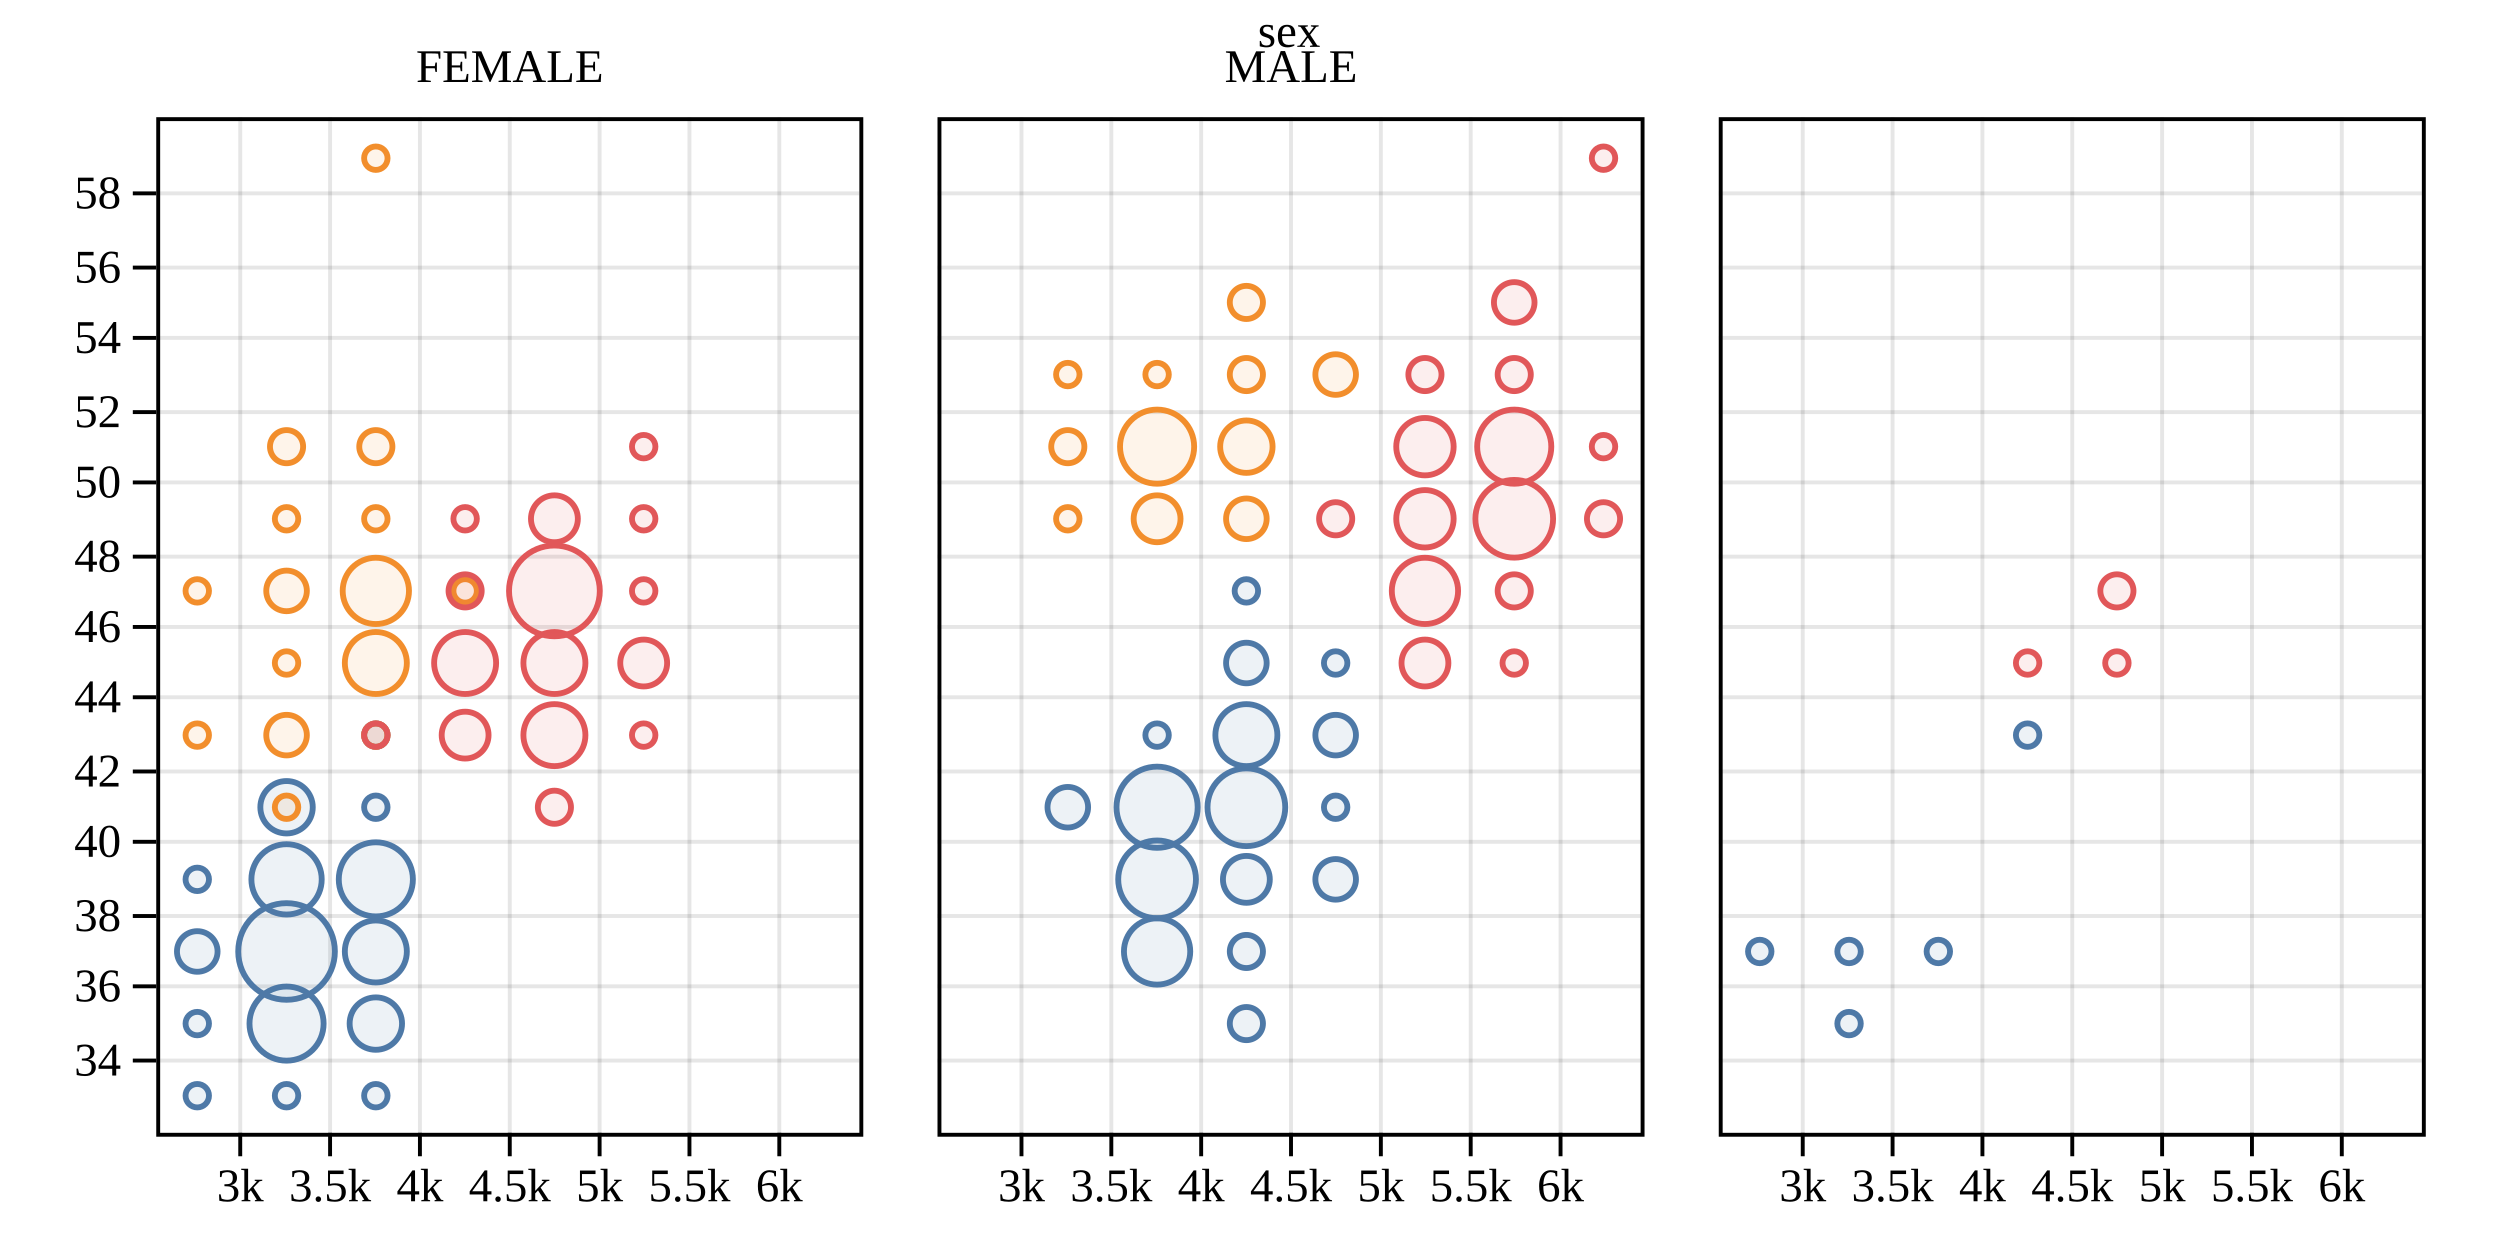
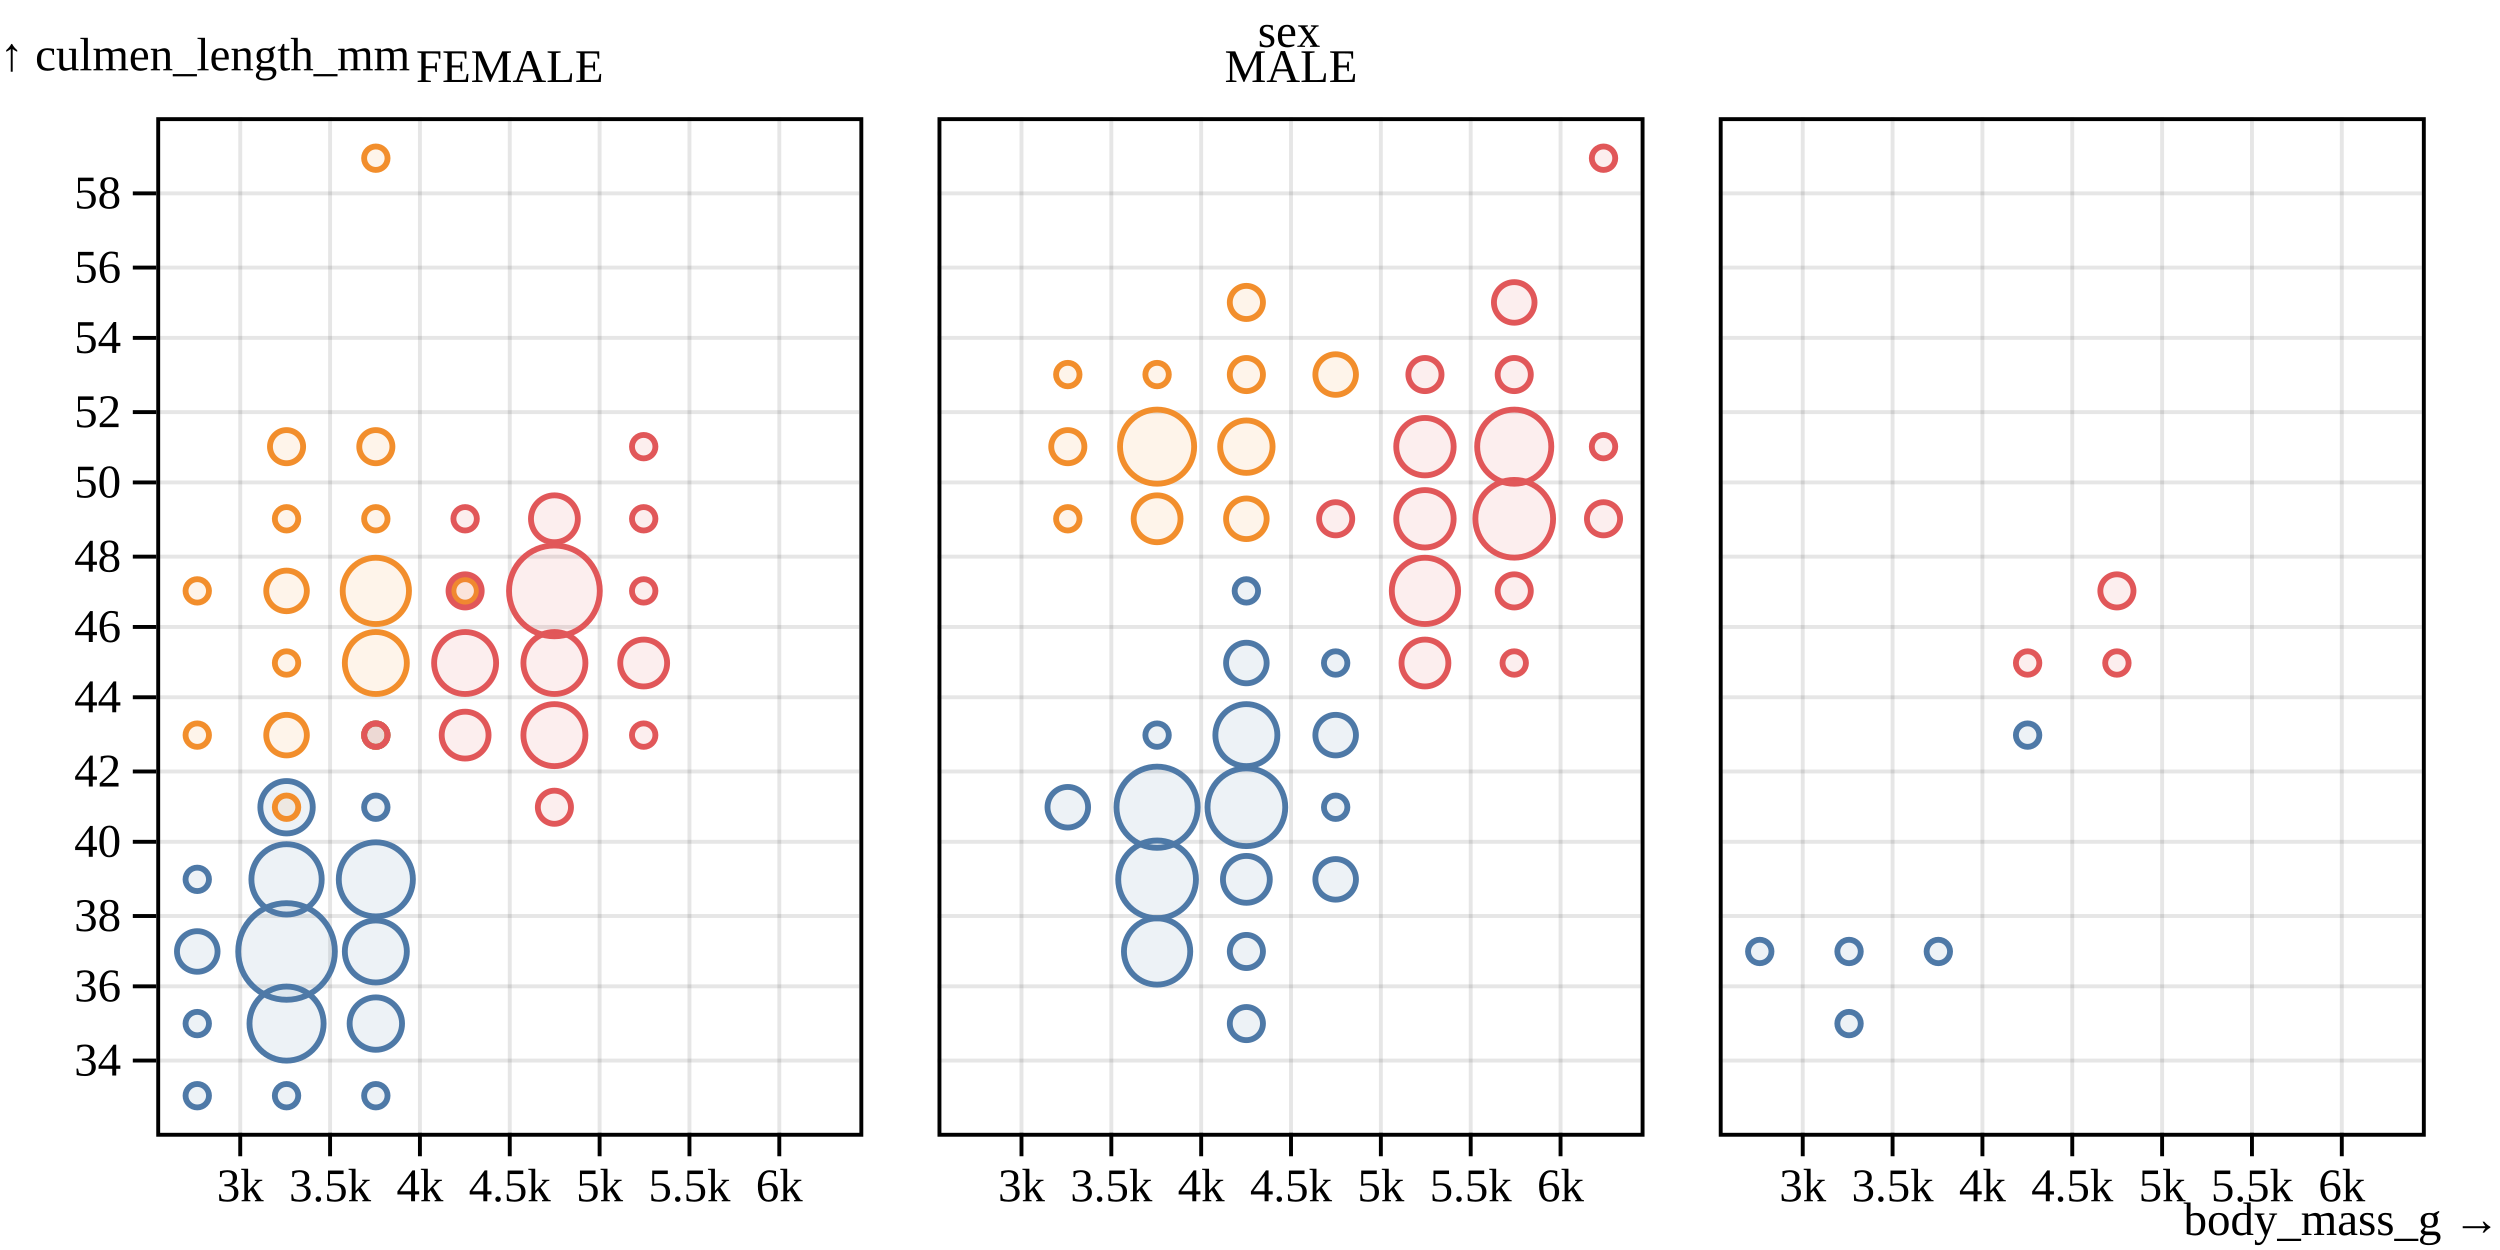
<svg xmlns="http://www.w3.org/2000/svg" class="plot" fill="currentColor" text-anchor="middle" width="640" height="320" viewBox="0 0 640 320">
  <g transform="translate(40,0)" fill="none" text-anchor="end">
    <g class="tick" opacity="1" transform="translate(0,271.5)">
      <line stroke="currentColor" x2="-6" />
      <text fill="currentColor" x="-9" dy="0.32em">34</text>
      <path stroke="currentColor" stroke-opacity="0.1" d="M0,0h180M200,0h180M400,0h180" />
    </g>
    <g class="tick" opacity="1" transform="translate(0,252.5)">
      <line stroke="currentColor" x2="-6" />
      <text fill="currentColor" x="-9" dy="0.32em">36</text>
      <path stroke="currentColor" stroke-opacity="0.1" d="M0,0h180M200,0h180M400,0h180" />
    </g>
    <g class="tick" opacity="1" transform="translate(0,234.5)">
      <line stroke="currentColor" x2="-6" />
      <text fill="currentColor" x="-9" dy="0.32em">38</text>
      <path stroke="currentColor" stroke-opacity="0.1" d="M0,0h180M200,0h180M400,0h180" />
    </g>
    <g class="tick" opacity="1" transform="translate(0,215.5)">
      <line stroke="currentColor" x2="-6" />
      <text fill="currentColor" x="-9" dy="0.32em">40</text>
      <path stroke="currentColor" stroke-opacity="0.1" d="M0,0h180M200,0h180M400,0h180" />
    </g>
    <g class="tick" opacity="1" transform="translate(0,197.5)">
      <line stroke="currentColor" x2="-6" />
      <text fill="currentColor" x="-9" dy="0.32em">42</text>
      <path stroke="currentColor" stroke-opacity="0.1" d="M0,0h180M200,0h180M400,0h180" />
    </g>
    <g class="tick" opacity="1" transform="translate(0,178.5)">
      <line stroke="currentColor" x2="-6" />
      <text fill="currentColor" x="-9" dy="0.32em">44</text>
      <path stroke="currentColor" stroke-opacity="0.1" d="M0,0h180M200,0h180M400,0h180" />
    </g>
    <g class="tick" opacity="1" transform="translate(0,160.5)">
      <line stroke="currentColor" x2="-6" />
      <text fill="currentColor" x="-9" dy="0.32em">46</text>
      <path stroke="currentColor" stroke-opacity="0.1" d="M0,0h180M200,0h180M400,0h180" />
    </g>
    <g class="tick" opacity="1" transform="translate(0,142.5)">
      <line stroke="currentColor" x2="-6" />
      <text fill="currentColor" x="-9" dy="0.32em">48</text>
      <path stroke="currentColor" stroke-opacity="0.1" d="M0,0h180M200,0h180M400,0h180" />
    </g>
    <g class="tick" opacity="1" transform="translate(0,123.5)">
      <line stroke="currentColor" x2="-6" />
      <text fill="currentColor" x="-9" dy="0.32em">50</text>
      <path stroke="currentColor" stroke-opacity="0.1" d="M0,0h180M200,0h180M400,0h180" />
    </g>
    <g class="tick" opacity="1" transform="translate(0,105.5)">
      <line stroke="currentColor" x2="-6" />
      <text fill="currentColor" x="-9" dy="0.32em">52</text>
      <path stroke="currentColor" stroke-opacity="0.1" d="M0,0h180M200,0h180M400,0h180" />
    </g>
    <g class="tick" opacity="1" transform="translate(0,86.5)">
      <line stroke="currentColor" x2="-6" />
      <text fill="currentColor" x="-9" dy="0.32em">54</text>
      <path stroke="currentColor" stroke-opacity="0.1" d="M0,0h180M200,0h180M400,0h180" />
    </g>
    <g class="tick" opacity="1" transform="translate(0,68.5)">
      <line stroke="currentColor" x2="-6" />
      <text fill="currentColor" x="-9" dy="0.32em">56</text>
      <path stroke="currentColor" stroke-opacity="0.1" d="M0,0h180M200,0h180M400,0h180" />
    </g>
    <g class="tick" opacity="1" transform="translate(0,49.5)">
      <line stroke="currentColor" x2="-6" />
      <text fill="currentColor" x="-9" dy="0.32em">58</text>
      <path stroke="currentColor" stroke-opacity="0.1" d="M0,0h180M200,0h180M400,0h180" />
    </g>
+     <text fill="currentColor" transform="translate(-40,30)" dy="-1em" text-anchor="start">↑ culmen_length_mm</text>
  </g>
  <g transform="translate(0,30)" fill="none" text-anchor="middle">
    <g class="tick" opacity="1" transform="translate(130.5,0)">
      <line stroke="currentColor" y2="0" />
      <text fill="currentColor" y="-9" dy="0em">FEMALE</text>
    </g>
    <g class="tick" opacity="1" transform="translate(330.5,0)">
      <line stroke="currentColor" y2="0" />
      <text fill="currentColor" y="-9" dy="0em">MALE</text>
    </g>
    <g class="tick" opacity="1" transform="translate(530.5,0)">
      <line stroke="currentColor" y2="0" />
      <text fill="currentColor" y="-9" dy="0em" />
    </g>
    <text fill="currentColor" transform="translate(330,-30)" dy="1em" text-anchor="middle">sex</text>
  </g>
  <g>
    <g transform="translate(40,0)">
      <g transform="translate(0,290)" fill="none" text-anchor="middle">
        <g class="tick" opacity="1" transform="translate(21.5,0)">
          <line stroke="currentColor" y2="6" />
          <line stroke="currentColor" y2="-260" stroke-opacity="0.1" />
          <text fill="currentColor" y="9" dy="0.71em">3k</text>
        </g>
        <g class="tick" opacity="1" transform="translate(44.5,0)">
          <line stroke="currentColor" y2="6" />
          <line stroke="currentColor" y2="-260" stroke-opacity="0.1" />
          <text fill="currentColor" y="9" dy="0.71em">3.5k</text>
        </g>
        <g class="tick" opacity="1" transform="translate(67.5,0)">
          <line stroke="currentColor" y2="6" />
          <line stroke="currentColor" y2="-260" stroke-opacity="0.1" />
          <text fill="currentColor" y="9" dy="0.71em">4k</text>
        </g>
        <g class="tick" opacity="1" transform="translate(90.5,0)">
          <line stroke="currentColor" y2="6" />
          <line stroke="currentColor" y2="-260" stroke-opacity="0.1" />
          <text fill="currentColor" y="9" dy="0.71em">4.5k</text>
        </g>
        <g class="tick" opacity="1" transform="translate(113.5,0)">
          <line stroke="currentColor" y2="6" />
          <line stroke="currentColor" y2="-260" stroke-opacity="0.1" />
          <text fill="currentColor" y="9" dy="0.71em">5k</text>
        </g>
        <g class="tick" opacity="1" transform="translate(136.5,0)">
          <line stroke="currentColor" y2="6" />
          <line stroke="currentColor" y2="-260" stroke-opacity="0.1" />
          <text fill="currentColor" y="9" dy="0.71em">5.5k</text>
        </g>
        <g class="tick" opacity="1" transform="translate(159.5,0)">
          <line stroke="currentColor" y2="6" />
          <line stroke="currentColor" y2="-260" stroke-opacity="0.1" />
          <text fill="currentColor" y="9" dy="0.71em">6k</text>
        </g>
      </g>
    </g>
    <g transform="translate(240,0)">
      <g transform="translate(0,290)" fill="none" text-anchor="middle">
        <g class="tick" opacity="1" transform="translate(21.5,0)">
          <line stroke="currentColor" y2="6" />
          <line stroke="currentColor" y2="-260" stroke-opacity="0.1" />
          <text fill="currentColor" y="9" dy="0.71em">3k</text>
        </g>
        <g class="tick" opacity="1" transform="translate(44.5,0)">
          <line stroke="currentColor" y2="6" />
          <line stroke="currentColor" y2="-260" stroke-opacity="0.1" />
          <text fill="currentColor" y="9" dy="0.71em">3.5k</text>
        </g>
        <g class="tick" opacity="1" transform="translate(67.5,0)">
          <line stroke="currentColor" y2="6" />
          <line stroke="currentColor" y2="-260" stroke-opacity="0.1" />
          <text fill="currentColor" y="9" dy="0.71em">4k</text>
        </g>
        <g class="tick" opacity="1" transform="translate(90.5,0)">
          <line stroke="currentColor" y2="6" />
          <line stroke="currentColor" y2="-260" stroke-opacity="0.1" />
          <text fill="currentColor" y="9" dy="0.71em">4.5k</text>
        </g>
        <g class="tick" opacity="1" transform="translate(113.5,0)">
          <line stroke="currentColor" y2="6" />
          <line stroke="currentColor" y2="-260" stroke-opacity="0.1" />
          <text fill="currentColor" y="9" dy="0.71em">5k</text>
        </g>
        <g class="tick" opacity="1" transform="translate(136.5,0)">
          <line stroke="currentColor" y2="6" />
          <line stroke="currentColor" y2="-260" stroke-opacity="0.1" />
          <text fill="currentColor" y="9" dy="0.71em">5.5k</text>
        </g>
        <g class="tick" opacity="1" transform="translate(159.5,0)">
          <line stroke="currentColor" y2="6" />
          <line stroke="currentColor" y2="-260" stroke-opacity="0.1" />
          <text fill="currentColor" y="9" dy="0.71em">6k</text>
        </g>
      </g>
    </g>
    <g transform="translate(440,0)">
      <g transform="translate(0,290)" fill="none" text-anchor="middle">
        <g class="tick" opacity="1" transform="translate(21.5,0)">
          <line stroke="currentColor" y2="6" />
          <line stroke="currentColor" y2="-260" stroke-opacity="0.1" />
          <text fill="currentColor" y="9" dy="0.71em">3k</text>
        </g>
        <g class="tick" opacity="1" transform="translate(44.5,0)">
          <line stroke="currentColor" y2="6" />
          <line stroke="currentColor" y2="-260" stroke-opacity="0.1" />
          <text fill="currentColor" y="9" dy="0.71em">3.5k</text>
        </g>
        <g class="tick" opacity="1" transform="translate(67.5,0)">
          <line stroke="currentColor" y2="6" />
          <line stroke="currentColor" y2="-260" stroke-opacity="0.1" />
          <text fill="currentColor" y="9" dy="0.71em">4k</text>
        </g>
        <g class="tick" opacity="1" transform="translate(90.5,0)">
          <line stroke="currentColor" y2="6" />
          <line stroke="currentColor" y2="-260" stroke-opacity="0.1" />
          <text fill="currentColor" y="9" dy="0.71em">4.5k</text>
        </g>
        <g class="tick" opacity="1" transform="translate(113.5,0)">
          <line stroke="currentColor" y2="6" />
          <line stroke="currentColor" y2="-260" stroke-opacity="0.1" />
          <text fill="currentColor" y="9" dy="0.71em">5k</text>
        </g>
        <g class="tick" opacity="1" transform="translate(136.5,0)">
          <line stroke="currentColor" y2="6" />
          <line stroke="currentColor" y2="-260" stroke-opacity="0.1" />
          <text fill="currentColor" y="9" dy="0.71em">5.5k</text>
        </g>
        <g class="tick" opacity="1" transform="translate(159.5,0)">
          <line stroke="currentColor" y2="6" />
          <line stroke="currentColor" y2="-260" stroke-opacity="0.1" />
          <text fill="currentColor" y="9" dy="0.71em">6k</text>
        </g>
+         <text fill="currentColor" transform="translate(200,30)" dy="-0.32em" text-anchor="end">body_mass_g →</text>
      </g>
    </g>
    <g transform="translate(40,0)">
      <rect fill="none" stroke="currentColor" transform="translate(0.5,0.5)" x="0" y="30" width="180" height="260" />
      <g fill-opacity="0.1" stroke-width="1.5" transform="translate(0.5,0.5)">
        <circle cx="10" cy="280" r="3" fill="#4e79a7" stroke="#4e79a7" />
        <circle cx="10" cy="261.538" r="3" fill="#4e79a7" stroke="#4e79a7" />
        <circle cx="10" cy="243.077" r="5.196" fill="#4e79a7" stroke="#4e79a7" />
        <circle cx="10" cy="224.615" r="3" fill="#4e79a7" stroke="#4e79a7" />
        <circle cx="32.857" cy="280" r="3" fill="#4e79a7" stroke="#4e79a7" />
        <circle cx="32.857" cy="261.538" r="9.487" fill="#4e79a7" stroke="#4e79a7" />
        <circle cx="32.857" cy="243.077" r="12.369" fill="#4e79a7" stroke="#4e79a7" />
        <circle cx="32.857" cy="224.615" r="9" fill="#4e79a7" stroke="#4e79a7" />
        <circle cx="32.857" cy="206.154" r="6.708" fill="#4e79a7" stroke="#4e79a7" />
        <circle cx="55.714" cy="280" r="3" fill="#4e79a7" stroke="#4e79a7" />
        <circle cx="55.714" cy="261.538" r="6.708" fill="#4e79a7" stroke="#4e79a7" />
        <circle cx="55.714" cy="243.077" r="7.937" fill="#4e79a7" stroke="#4e79a7" />
        <circle cx="55.714" cy="224.615" r="9.487" fill="#4e79a7" stroke="#4e79a7" />
        <circle cx="55.714" cy="206.154" r="3" fill="#4e79a7" stroke="#4e79a7" />
        <circle cx="55.714" cy="187.692" r="3" fill="#4e79a7" stroke="#4e79a7" />
        <circle cx="10" cy="187.692" r="3" fill="#f28e2c" stroke="#f28e2c" />
        <circle cx="10" cy="150.769" r="3" fill="#f28e2c" stroke="#f28e2c" />
        <circle cx="32.857" cy="206.154" r="3" fill="#f28e2c" stroke="#f28e2c" />
        <circle cx="32.857" cy="187.692" r="5.196" fill="#f28e2c" stroke="#f28e2c" />
        <circle cx="32.857" cy="169.231" r="3" fill="#f28e2c" stroke="#f28e2c" />
        <circle cx="32.857" cy="150.769" r="5.196" fill="#f28e2c" stroke="#f28e2c" />
        <circle cx="32.857" cy="132.308" r="3" fill="#f28e2c" stroke="#f28e2c" />
        <circle cx="32.857" cy="113.846" r="4.243" fill="#f28e2c" stroke="#f28e2c" />
        <circle cx="55.714" cy="187.692" r="3" fill="#f28e2c" stroke="#f28e2c" />
        <circle cx="55.714" cy="169.231" r="7.937" fill="#f28e2c" stroke="#f28e2c" />
        <circle cx="55.714" cy="150.769" r="8.485" fill="#f28e2c" stroke="#f28e2c" />
        <circle cx="55.714" cy="132.308" r="3" fill="#f28e2c" stroke="#f28e2c" />
        <circle cx="55.714" cy="113.846" r="4.243" fill="#f28e2c" stroke="#f28e2c" />
        <circle cx="55.714" cy="40" r="3" fill="#f28e2c" stroke="#f28e2c" />
        <circle cx="78.571" cy="150.769" r="3" fill="#f28e2c" stroke="#f28e2c" />
        <circle cx="55.714" cy="187.692" r="3" fill="#e15759" stroke="#e15759" />
        <circle cx="78.571" cy="187.692" r="6" fill="#e15759" stroke="#e15759" />
        <circle cx="78.571" cy="169.231" r="7.937" fill="#e15759" stroke="#e15759" />
        <circle cx="78.571" cy="150.769" r="4.243" fill="#e15759" stroke="#e15759" />
        <circle cx="78.571" cy="132.308" r="3" fill="#e15759" stroke="#e15759" />
        <circle cx="101.429" cy="206.154" r="4.243" fill="#e15759" stroke="#e15759" />
        <circle cx="101.429" cy="187.692" r="7.937" fill="#e15759" stroke="#e15759" />
        <circle cx="101.429" cy="169.231" r="7.937" fill="#e15759" stroke="#e15759" />
        <circle cx="101.429" cy="150.769" r="11.619" fill="#e15759" stroke="#e15759" />
        <circle cx="101.429" cy="132.308" r="6" fill="#e15759" stroke="#e15759" />
        <circle cx="124.286" cy="187.692" r="3" fill="#e15759" stroke="#e15759" />
        <circle cx="124.286" cy="169.231" r="6" fill="#e15759" stroke="#e15759" />
        <circle cx="124.286" cy="150.769" r="3" fill="#e15759" stroke="#e15759" />
        <circle cx="124.286" cy="132.308" r="3" fill="#e15759" stroke="#e15759" />
        <circle cx="124.286" cy="113.846" r="3" fill="#e15759" stroke="#e15759" />
      </g>
    </g>
    <g transform="translate(240,0)">
      <rect fill="none" stroke="currentColor" transform="translate(0.5,0.5)" x="0" y="30" width="180" height="260" />
      <g fill-opacity="0.1" stroke-width="1.5" transform="translate(0.5,0.5)">
        <circle cx="32.857" cy="206.154" r="5.196" fill="#4e79a7" stroke="#4e79a7" />
        <circle cx="55.714" cy="243.077" r="8.485" fill="#4e79a7" stroke="#4e79a7" />
        <circle cx="55.714" cy="224.615" r="9.95" fill="#4e79a7" stroke="#4e79a7" />
        <circle cx="55.714" cy="206.154" r="10.392" fill="#4e79a7" stroke="#4e79a7" />
        <circle cx="55.714" cy="187.692" r="3" fill="#4e79a7" stroke="#4e79a7" />
        <circle cx="78.571" cy="261.538" r="4.243" fill="#4e79a7" stroke="#4e79a7" />
        <circle cx="78.571" cy="243.077" r="4.243" fill="#4e79a7" stroke="#4e79a7" />
        <circle cx="78.571" cy="224.615" r="6" fill="#4e79a7" stroke="#4e79a7" />
        <circle cx="78.571" cy="206.154" r="9.95" fill="#4e79a7" stroke="#4e79a7" />
        <circle cx="78.571" cy="187.692" r="7.937" fill="#4e79a7" stroke="#4e79a7" />
        <circle cx="78.571" cy="169.231" r="5.196" fill="#4e79a7" stroke="#4e79a7" />
        <circle cx="78.571" cy="150.769" r="3" fill="#4e79a7" stroke="#4e79a7" />
        <circle cx="101.429" cy="224.615" r="5.196" fill="#4e79a7" stroke="#4e79a7" />
        <circle cx="101.429" cy="206.154" r="3" fill="#4e79a7" stroke="#4e79a7" />
        <circle cx="101.429" cy="187.692" r="5.196" fill="#4e79a7" stroke="#4e79a7" />
        <circle cx="101.429" cy="169.231" r="3" fill="#4e79a7" stroke="#4e79a7" />
        <circle cx="32.857" cy="132.308" r="3" fill="#f28e2c" stroke="#f28e2c" />
        <circle cx="32.857" cy="113.846" r="4.243" fill="#f28e2c" stroke="#f28e2c" />
        <circle cx="32.857" cy="95.385" r="3" fill="#f28e2c" stroke="#f28e2c" />
        <circle cx="55.714" cy="132.308" r="6" fill="#f28e2c" stroke="#f28e2c" />
        <circle cx="55.714" cy="113.846" r="9.487" fill="#f28e2c" stroke="#f28e2c" />
        <circle cx="55.714" cy="95.385" r="3" fill="#f28e2c" stroke="#f28e2c" />
        <circle cx="78.571" cy="132.308" r="5.196" fill="#f28e2c" stroke="#f28e2c" />
        <circle cx="78.571" cy="113.846" r="6.708" fill="#f28e2c" stroke="#f28e2c" />
        <circle cx="78.571" cy="95.385" r="4.243" fill="#f28e2c" stroke="#f28e2c" />
        <circle cx="78.571" cy="76.923" r="4.243" fill="#f28e2c" stroke="#f28e2c" />
        <circle cx="101.429" cy="95.385" r="5.196" fill="#f28e2c" stroke="#f28e2c" />
        <circle cx="101.429" cy="132.308" r="4.243" fill="#e15759" stroke="#e15759" />
        <circle cx="124.286" cy="169.231" r="6" fill="#e15759" stroke="#e15759" />
        <circle cx="124.286" cy="150.769" r="8.485" fill="#e15759" stroke="#e15759" />
        <circle cx="124.286" cy="132.308" r="7.348" fill="#e15759" stroke="#e15759" />
        <circle cx="124.286" cy="113.846" r="7.348" fill="#e15759" stroke="#e15759" />
        <circle cx="124.286" cy="95.385" r="4.243" fill="#e15759" stroke="#e15759" />
        <circle cx="147.143" cy="169.231" r="3" fill="#e15759" stroke="#e15759" />
        <circle cx="147.143" cy="150.769" r="4.243" fill="#e15759" stroke="#e15759" />
        <circle cx="147.143" cy="132.308" r="9.95" fill="#e15759" stroke="#e15759" />
        <circle cx="147.143" cy="113.846" r="9.487" fill="#e15759" stroke="#e15759" />
        <circle cx="147.143" cy="95.385" r="4.243" fill="#e15759" stroke="#e15759" />
        <circle cx="147.143" cy="76.923" r="5.196" fill="#e15759" stroke="#e15759" />
        <circle cx="170" cy="132.308" r="4.243" fill="#e15759" stroke="#e15759" />
        <circle cx="170" cy="113.846" r="3" fill="#e15759" stroke="#e15759" />
        <circle cx="170" cy="40" r="3" fill="#e15759" stroke="#e15759" />
      </g>
    </g>
    <g transform="translate(440,0)">
      <rect fill="none" stroke="currentColor" transform="translate(0.5,0.5)" x="0" y="30" width="180" height="260" />
      <g fill-opacity="0.1" stroke-width="1.5" transform="translate(0.5,0.5)">
        <circle cx="10" cy="243.077" r="3" fill="#4e79a7" stroke="#4e79a7" />
        <circle cx="32.857" cy="261.538" r="3" fill="#4e79a7" stroke="#4e79a7" />
        <circle cx="32.857" cy="243.077" r="3" fill="#4e79a7" stroke="#4e79a7" />
        <circle cx="55.714" cy="243.077" r="3" fill="#4e79a7" stroke="#4e79a7" />
        <circle cx="78.571" cy="187.692" r="3" fill="#4e79a7" stroke="#4e79a7" />
        <circle cx="78.571" cy="169.231" r="3" fill="#e15759" stroke="#e15759" />
        <circle cx="101.429" cy="169.231" r="3" fill="#e15759" stroke="#e15759" />
        <circle cx="101.429" cy="150.769" r="4.243" fill="#e15759" stroke="#e15759" />
      </g>
    </g>
  </g>
</svg>
